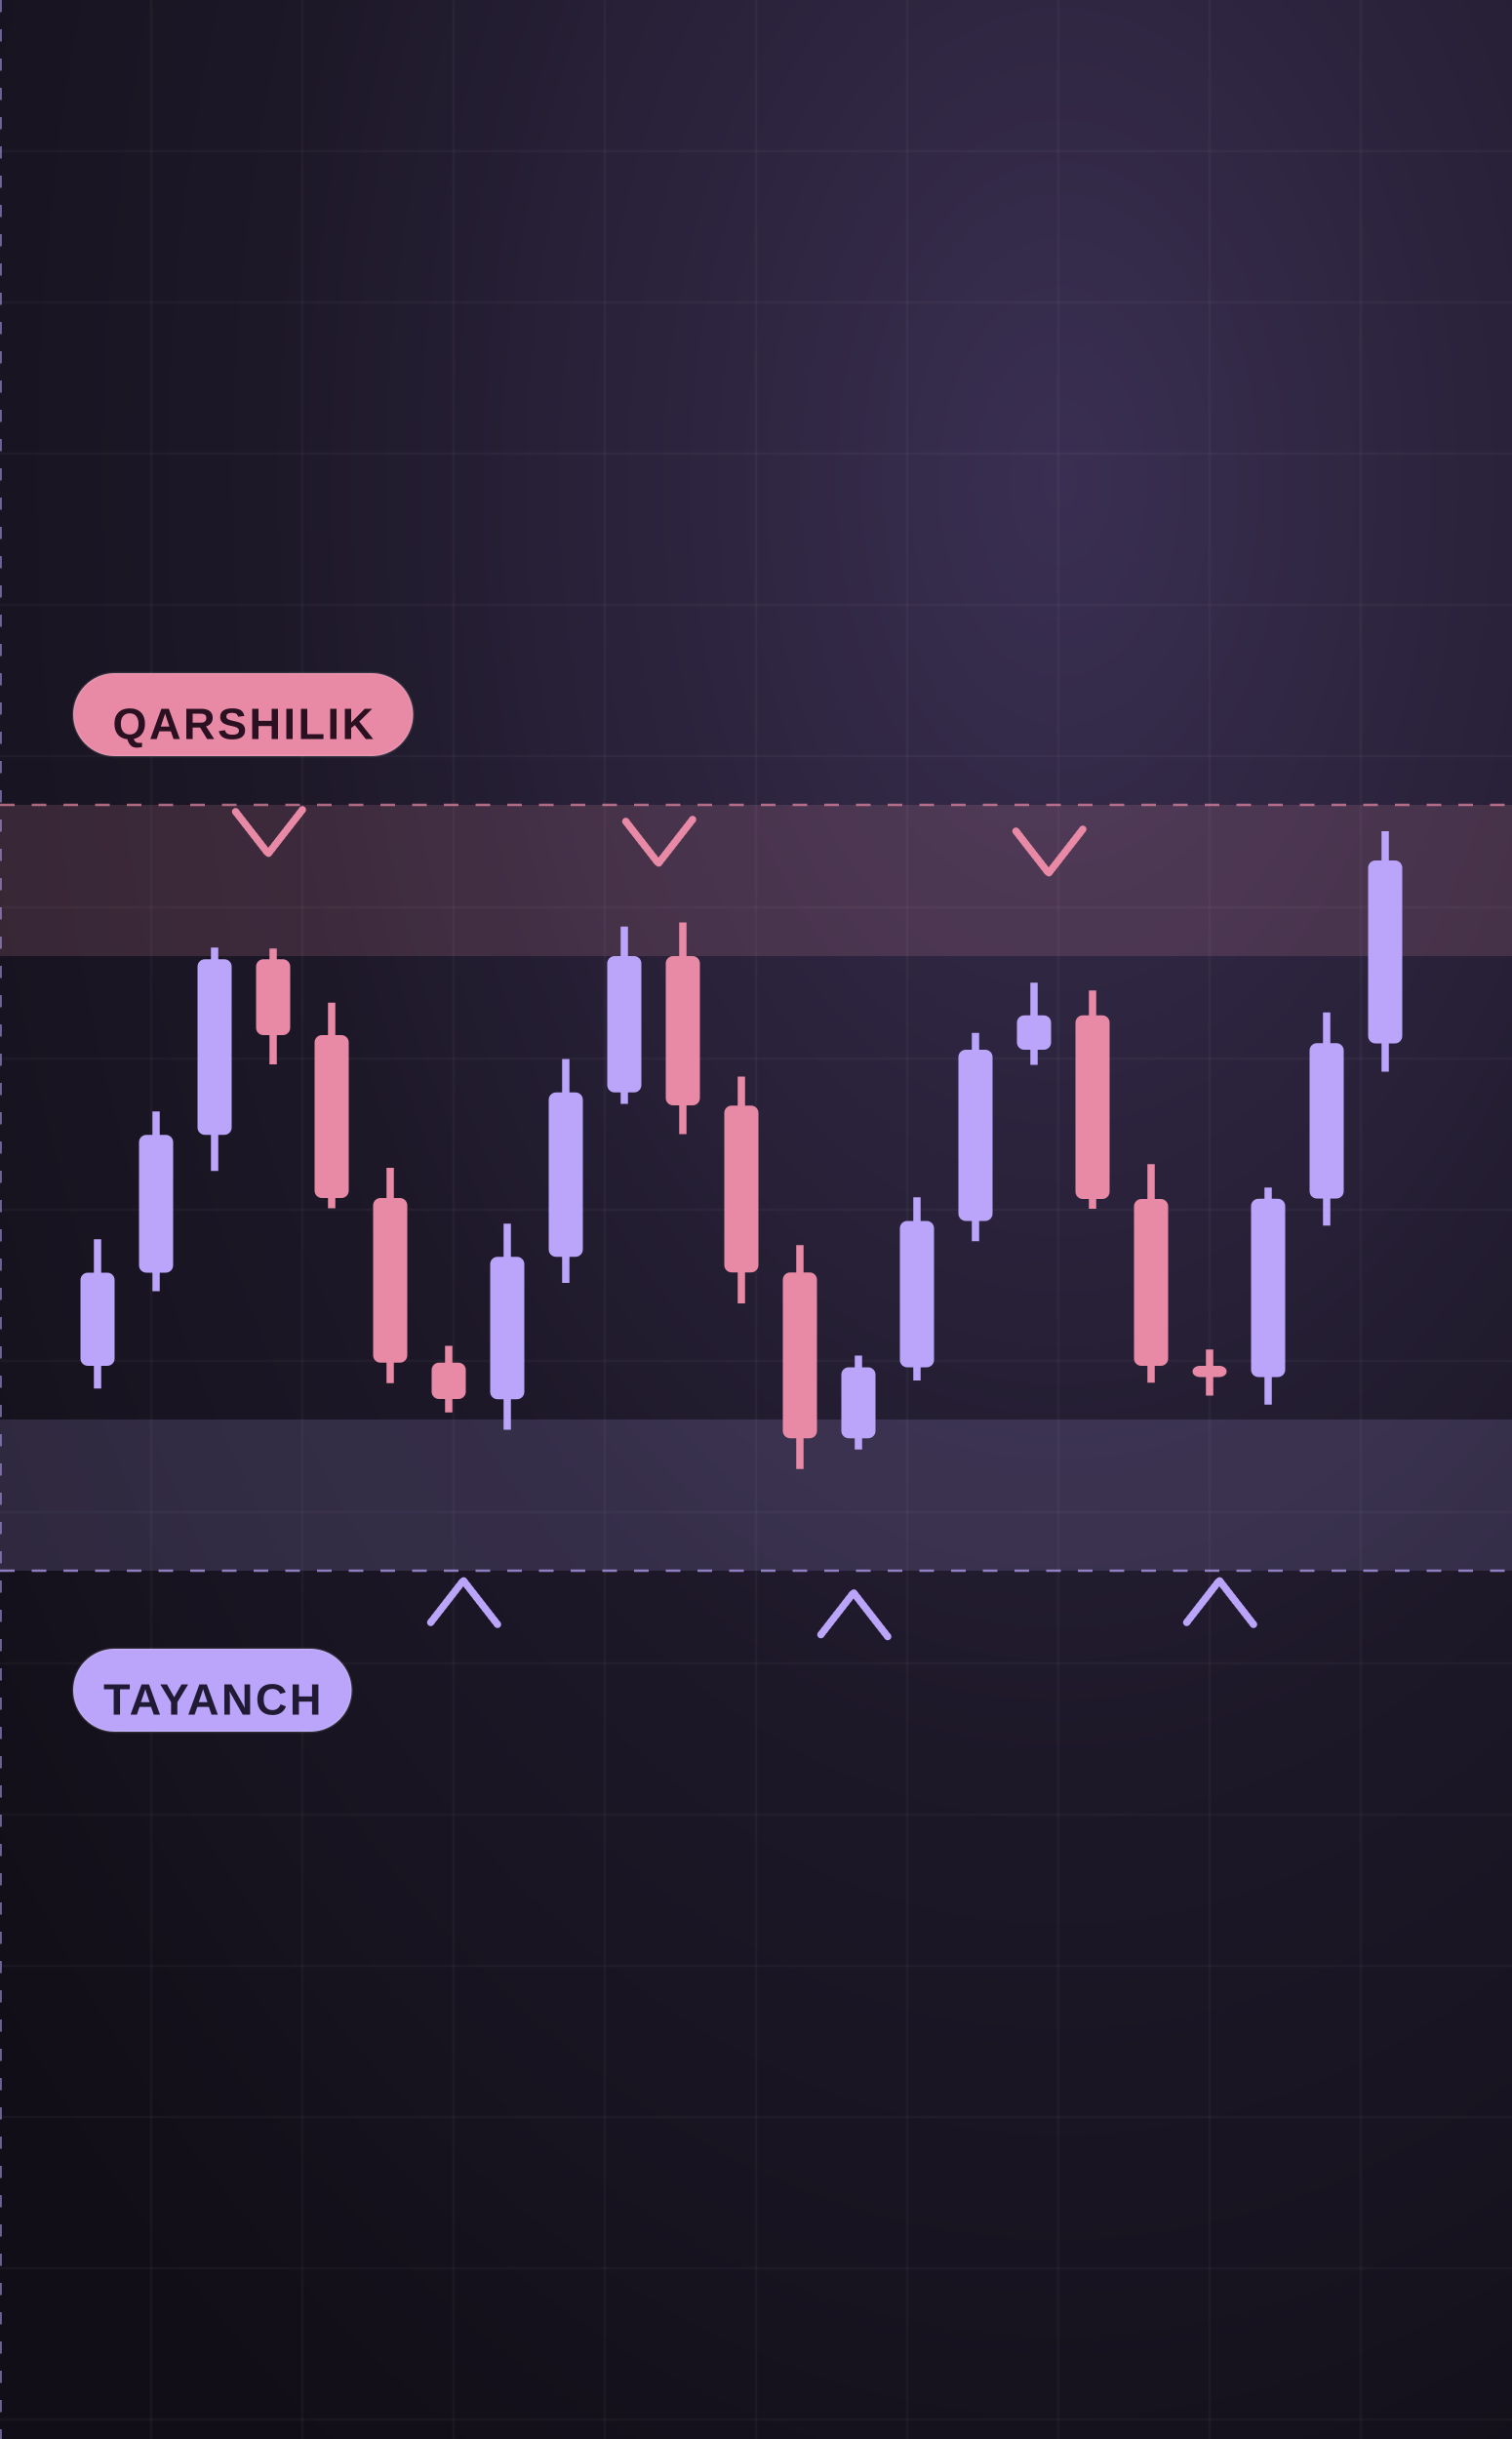
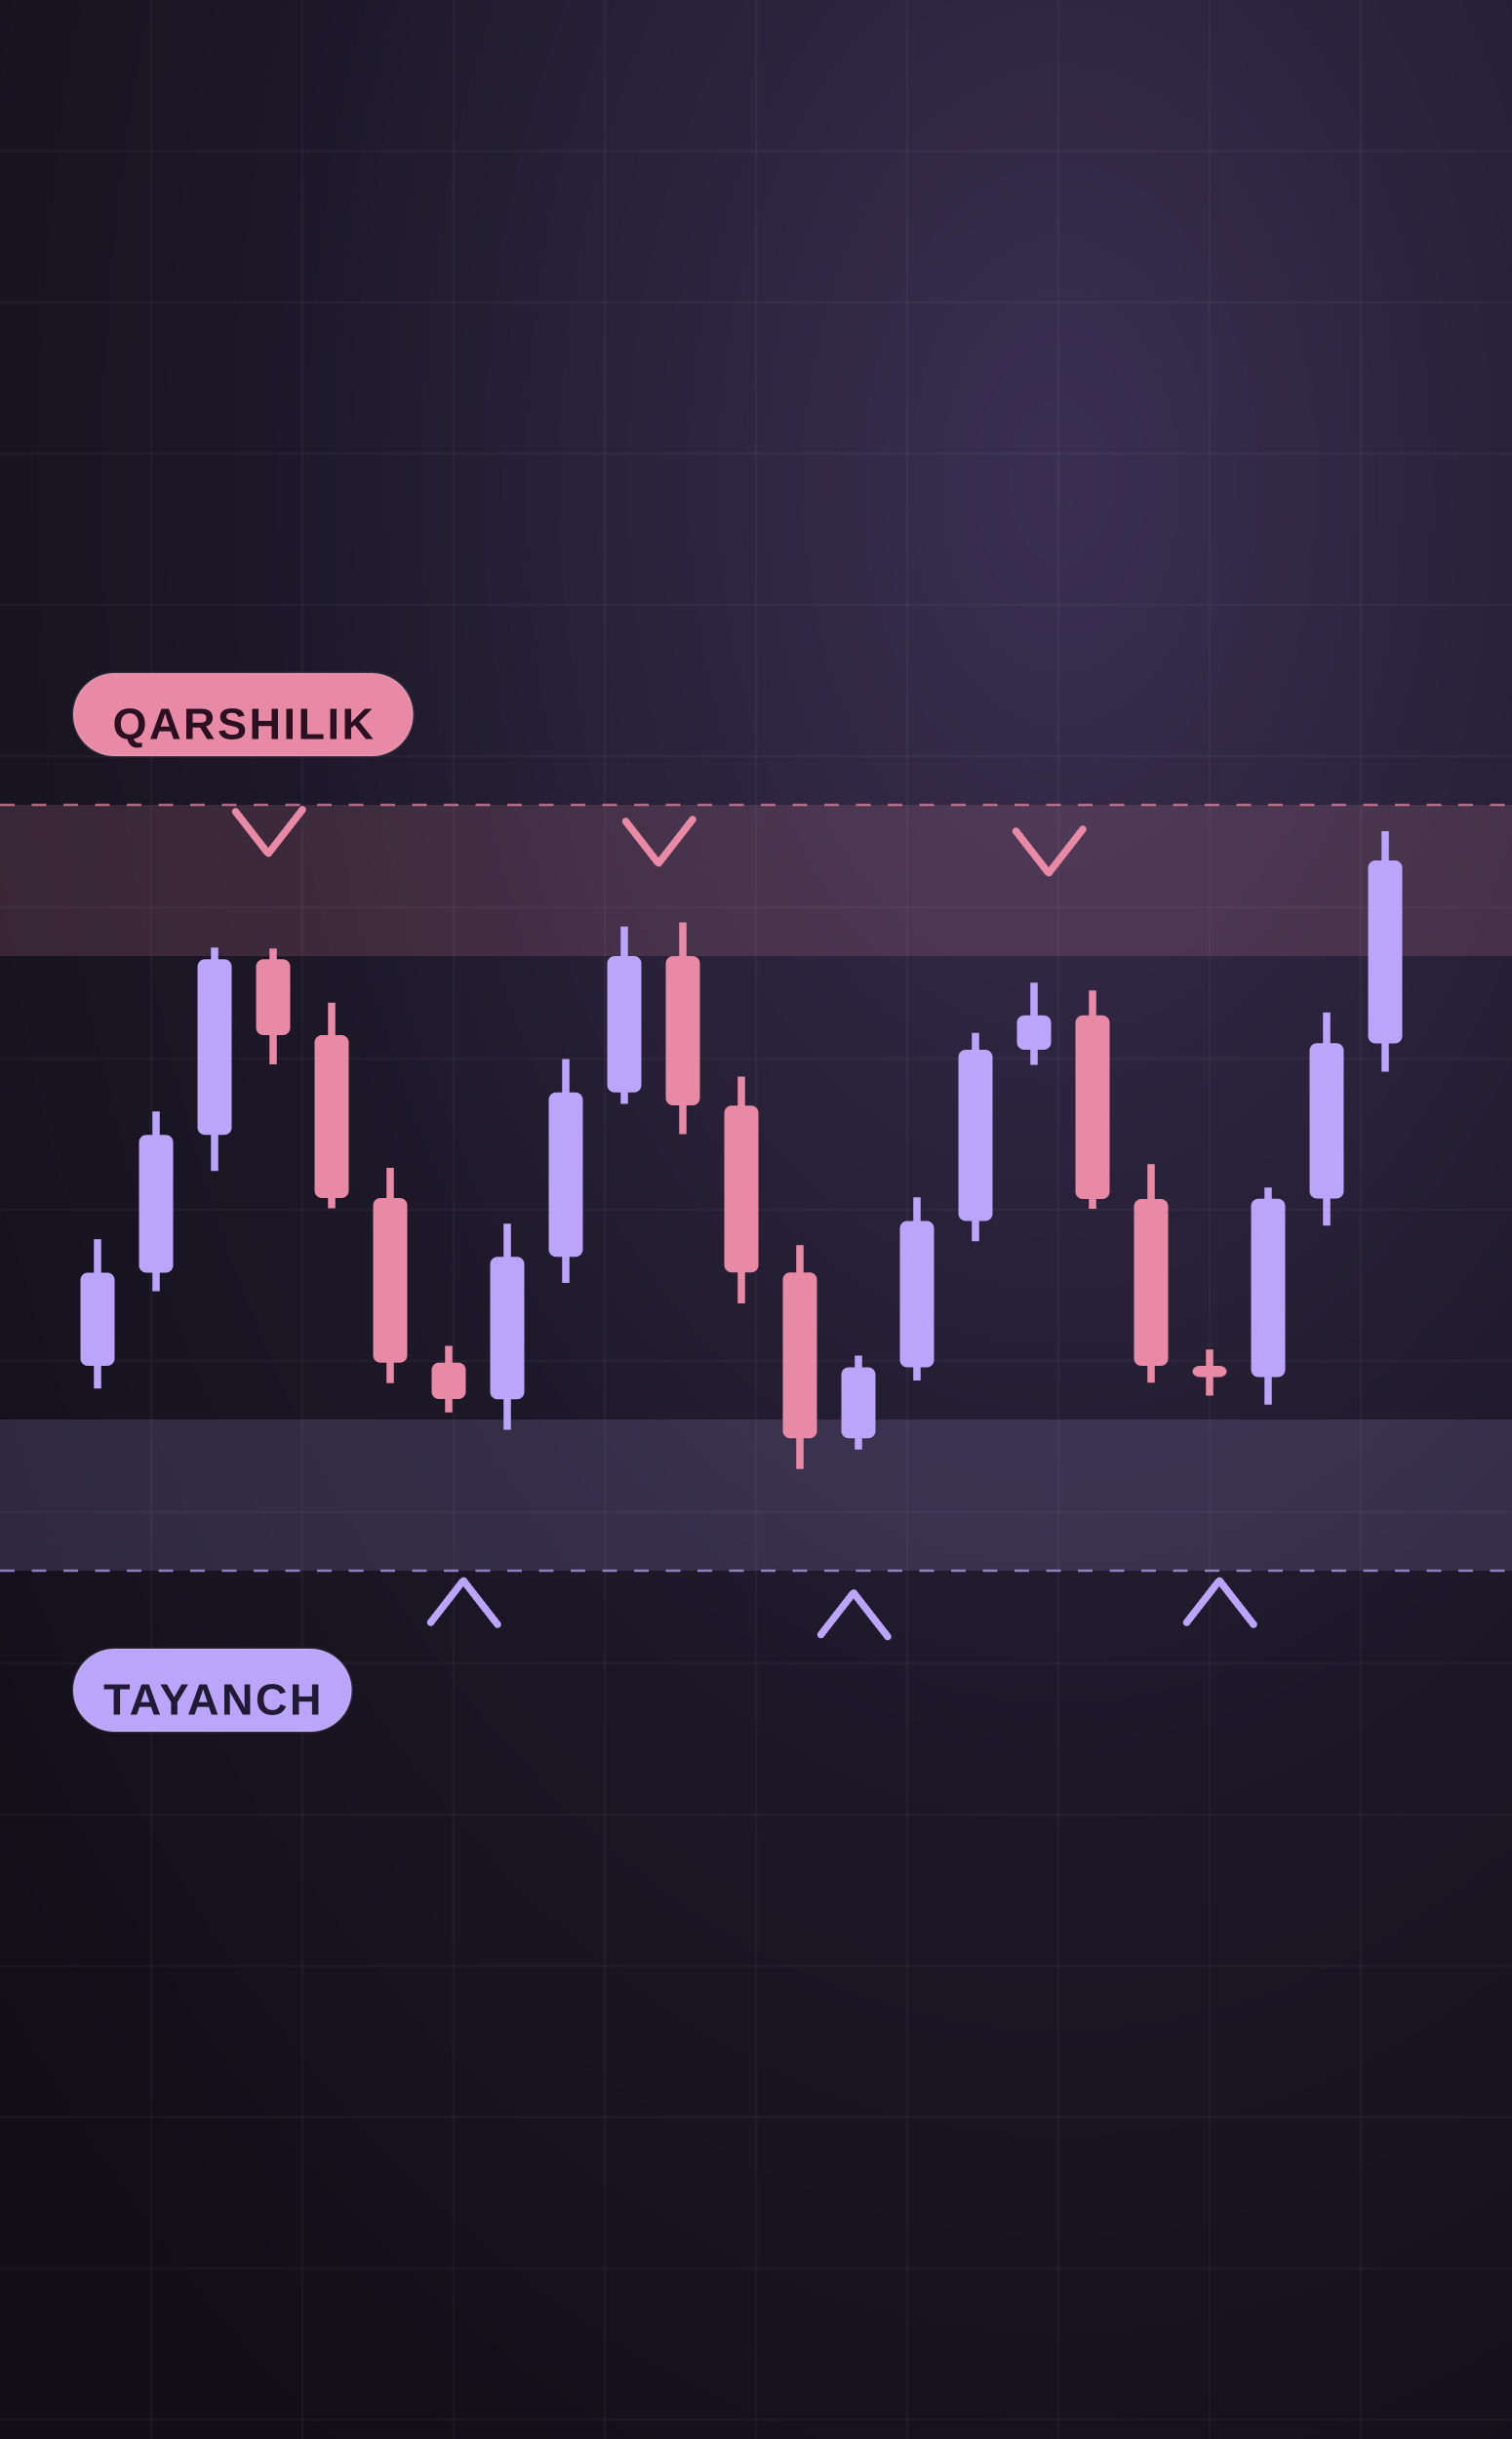
<svg xmlns="http://www.w3.org/2000/svg" width="620" height="1000" viewBox="0 0 620 1000">
  <style>
text{font-family:Arial,Helvetica,"Liberation Sans",sans-serif}
@keyframes grow{from{transform:scaleY(.05);opacity:0}to{transform:none;opacity:1}}
@keyframes live{0%,100%{transform:none}50%{transform:scaleY(1.4)}}
@keyframes flo{0%,100%{transform:translateY(0)}50%{transform:translateY(-6px)}}
@keyframes br{0%,100%{opacity:.7;transform:scale(1)}50%{opacity:1;transform:scale(1.1)}}
@keyframes march{to{stroke-dashoffset:-60}}
@keyframes draw{0%{stroke-dashoffset:1;opacity:1}38%{stroke-dashoffset:0}86%{stroke-dashoffset:0;opacity:1}96%{opacity:0}100%{stroke-dashoffset:1;opacity:0}}
@keyframes bob{0%,100%{transform:none}50%{transform:scaleY(.72)}}
@keyframes dp{0%,100%{transform:scale(1)}50%{transform:scale(1.18)}}
@keyframes hl{0%,100%{opacity:.35}50%{opacity:1}}
@keyframes rin{from{opacity:0;transform:translateX(-18px)}to{opacity:1;transform:none}}
@keyframes bobx{0%,100%{transform:none}50%{transform:scaleX(.78)}}
.row{animation:rin .8s cubic-bezier(.2,.8,.2,1) both}
.barx{transform-box:fill-box;animation:bobx 2.6s ease-in-out infinite}
.cd,.bar,.dot,.glow{transform-box:fill-box}
@keyframes form{0%{transform:scaleY(0);opacity:0}2%{opacity:1}9%{transform:scaleY(1);opacity:1}88%{transform:scaleY(1);opacity:1}96%,100%{transform:scaleY(1);opacity:0}}
.cd{animation:form 9s cubic-bezier(.25,.8,.25,1) infinite both}
@keyframes stream{to{transform:translateX(-640px)}}
.stream{animation:stream 8s linear infinite}
@keyframes scan{from{transform:translateX(-90px)}to{transform:translateX(710px)}}
.scan{animation:scan 6.5s cubic-bezier(.45,0,.55,1) infinite}
.chip{animation:flo 4.5s ease-in-out infinite}
.glow{transform-origin:50% 50%;animation:br 6s ease-in-out infinite}
.dash{animation:march 3.2s linear infinite}
.draw{stroke-dasharray:1;stroke-dashoffset:1;animation:draw 8s cubic-bezier(.4,0,.2,1) .3s infinite}
.bar{transform-origin:50% 100%;animation:bob 2.4s ease-in-out infinite}
.dot{transform-origin:50% 50%;animation:dp 2.2s ease-in-out infinite}
.hl{animation:hl 2.2s ease-in-out infinite}
@keyframes needle{0%,100%{transform:rotate(-62deg)}45%{transform:rotate(58deg)}70%{transform:rotate(20deg)}}
.needle{transform-origin:240px 280px;animation:needle 3.6s cubic-bezier(.5,0,.5,1) infinite}
@media (prefers-reduced-motion:reduce){*{animation:none!important}.draw{stroke-dasharray:none;stroke-dashoffset:0}.scan,.mdot{display:none}}
</style>
  <clipPath id="vb">
    <rect width="620" height="1000" />
  </clipPath>
  <g clip-path="url(#vb)">
    <defs>
      <radialGradient id="bg" cx="70%" cy="20%" r="95%">
        <stop offset="0" stop-color="#3a2f52" />
        <stop offset=".55" stop-color="#1d1828" />
        <stop offset="1" stop-color="#110e17" />
      </radialGradient>
      <radialGradient id="glow" cx="50%" cy="50%" r="50%">
        <stop offset="0" stop-color="#a697eb" stop-opacity=".35" />
        <stop offset="1" stop-color="#a697eb" stop-opacity="0" />
      </radialGradient>
      <linearGradient id="scanG" x1="0" y1="0" x2="1" y2="0">
        <stop offset="0" stop-color="#bba5fa" stop-opacity="0" />
        <stop offset="1" stop-color="#bba5fa" stop-opacity=".2" />
      </linearGradient>
      <linearGradient id="fadeUp" x1="0" y1="0" x2="0" y2="1">
        <stop offset="0" stop-color="#bba5fa" stop-opacity=".35" />
        <stop offset="1" stop-color="#bba5fa" stop-opacity="0" />
      </linearGradient>
    </defs>
    <rect width="620" height="1000" fill="url(#bg)" />
    <line x1="62" y1="0" x2="62" y2="1000" stroke="#fff" stroke-opacity=".035" />
    <line x1="124" y1="0" x2="124" y2="1000" stroke="#fff" stroke-opacity=".035" />
    <line x1="186" y1="0" x2="186" y2="1000" stroke="#fff" stroke-opacity=".035" />
    <line x1="248" y1="0" x2="248" y2="1000" stroke="#fff" stroke-opacity=".035" />
    <line x1="310" y1="0" x2="310" y2="1000" stroke="#fff" stroke-opacity=".035" />
    <line x1="372" y1="0" x2="372" y2="1000" stroke="#fff" stroke-opacity=".035" />
    <line x1="434" y1="0" x2="434" y2="1000" stroke="#fff" stroke-opacity=".035" />
    <line x1="496" y1="0" x2="496" y2="1000" stroke="#fff" stroke-opacity=".035" />
    <line x1="558" y1="0" x2="558" y2="1000" stroke="#fff" stroke-opacity=".035" />
    <line x1="0" y1="62" x2="620" y2="62" stroke="#fff" stroke-opacity=".035" />
    <line x1="0" y1="124" x2="620" y2="124" stroke="#fff" stroke-opacity=".035" />
    <line x1="0" y1="186" x2="620" y2="186" stroke="#fff" stroke-opacity=".035" />
    <line x1="0" y1="248" x2="620" y2="248" stroke="#fff" stroke-opacity=".035" />
    <line x1="0" y1="310" x2="620" y2="310" stroke="#fff" stroke-opacity=".035" />
    <line x1="0" y1="372" x2="620" y2="372" stroke="#fff" stroke-opacity=".035" />
    <line x1="0" y1="434" x2="620" y2="434" stroke="#fff" stroke-opacity=".035" />
    <line x1="0" y1="496" x2="620" y2="496" stroke="#fff" stroke-opacity=".035" />
    <line x1="0" y1="558" x2="620" y2="558" stroke="#fff" stroke-opacity=".035" />
    <line x1="0" y1="620" x2="620" y2="620" stroke="#fff" stroke-opacity=".035" />
    <line x1="0" y1="682" x2="620" y2="682" stroke="#fff" stroke-opacity=".035" />
    <line x1="0" y1="744" x2="620" y2="744" stroke="#fff" stroke-opacity=".035" />
    <line x1="0" y1="806" x2="620" y2="806" stroke="#fff" stroke-opacity=".035" />
    <line x1="0" y1="868" x2="620" y2="868" stroke="#fff" stroke-opacity=".035" />
    <line x1="0" y1="930" x2="620" y2="930" stroke="#fff" stroke-opacity=".035" />
    <line x1="0" y1="992" x2="620" y2="992" stroke="#fff" stroke-opacity=".035" />
    <rect x="0" y="330" width="620" height="62" fill="#e88aa6" opacity=".16" />
    <line class="dash" x1="0" y1="330" x2="620" y2="330" stroke="#e88aa6" stroke-opacity=".7" stroke-dasharray="6 7" />
    <rect x="0" y="582" width="620" height="62" fill="#bba5fa" opacity=".16" />
    <line class="dash" x1="0" y1="644" x2="620" y2="644" stroke="#bba5fa" stroke-opacity=".7" stroke-dasharray="6 7" />
    <g class="cd" style="transform-origin:50% 84.8%;animation-duration:9.65s;animation-delay:0ms">
      <line x1="40" x2="40" y1="508.1" y2="569.3" stroke="#bba5fa" stroke-width="3" />
      <rect x="33" y="521.8" width="14" height="38.2" rx="3" fill="#bba5fa" />
    </g>
    <g class="cd" style="transform-origin:50% 89.7%;animation-duration:9.65s;animation-delay:260ms">
      <line x1="64" x2="64" y1="455.7" y2="529.4" stroke="#bba5fa" stroke-width="3" />
      <rect x="57" y="465.3" width="14" height="56.5" rx="3" fill="#bba5fa" />
    </g>
    <g class="cd" style="transform-origin:50% 83.9%;animation-duration:9.65s;animation-delay:520ms">
      <line x1="88" x2="88" y1="388.5" y2="480.1" stroke="#bba5fa" stroke-width="3" />
      <rect x="81" y="393.3" width="14" height="72.0" rx="3" fill="#bba5fa" />
    </g>
    <g class="cd" style="transform-origin:50% 9.3%;animation-duration:9.65s;animation-delay:780ms">
      <line x1="112" x2="112" y1="388.9" y2="436.4" stroke="#e88aa6" stroke-width="3" />
      <rect x="105" y="393.3" width="14" height="31.1" rx="3" fill="#e88aa6" />
    </g>
    <g class="cd" style="transform-origin:50% 15.7%;animation-duration:9.65s;animation-delay:1040ms">
      <line x1="136" x2="136" y1="411.1" y2="495.4" stroke="#e88aa6" stroke-width="3" />
      <rect x="129" y="424.4" width="14" height="66.8" rx="3" fill="#e88aa6" />
    </g>
    <g class="cd" style="transform-origin:50% 14.1%;animation-duration:9.65s;animation-delay:1300ms">
      <line x1="160" x2="160" y1="478.8" y2="567.1" stroke="#e88aa6" stroke-width="3" />
      <rect x="153" y="491.2" width="14" height="67.5" rx="3" fill="#e88aa6" />
    </g>
    <g class="cd" style="transform-origin:50% 25.3%;animation-duration:9.65s;animation-delay:1560ms">
      <line x1="184" x2="184" y1="551.8" y2="579.1" stroke="#e88aa6" stroke-width="3" />
      <rect x="177" y="558.7" width="14" height="14.9" rx="3" fill="#e88aa6" />
    </g>
    <g class="cd" style="transform-origin:50% 85.1%;animation-duration:9.65s;animation-delay:1820ms">
      <line x1="208" x2="208" y1="501.7" y2="586.2" stroke="#bba5fa" stroke-width="3" />
      <rect x="201" y="515.3" width="14" height="58.4" rx="3" fill="#bba5fa" />
    </g>
    <g class="cd" style="transform-origin:50% 88.4%;animation-duration:9.65s;animation-delay:2080ms">
      <line x1="232" x2="232" y1="434.2" y2="526.0" stroke="#bba5fa" stroke-width="3" />
      <rect x="225" y="447.9" width="14" height="67.4" rx="3" fill="#bba5fa" />
    </g>
    <g class="cd" style="transform-origin:50% 93.6%;animation-duration:9.65s;animation-delay:2340ms">
      <line x1="256" x2="256" y1="379.9" y2="452.6" stroke="#bba5fa" stroke-width="3" />
      <rect x="249" y="392.0" width="14" height="55.9" rx="3" fill="#bba5fa" />
    </g>
    <g class="cd" style="transform-origin:50% 15.9%;animation-duration:9.65s;animation-delay:2600ms">
      <line x1="280" x2="280" y1="378.2" y2="465.0" stroke="#e88aa6" stroke-width="3" />
      <rect x="273" y="392.0" width="14" height="61.2" rx="3" fill="#e88aa6" />
    </g>
    <g class="cd" style="transform-origin:50% 12.7%;animation-duration:9.65s;animation-delay:2860ms">
      <line x1="304" x2="304" y1="441.4" y2="534.4" stroke="#e88aa6" stroke-width="3" />
      <rect x="297" y="453.3" width="14" height="68.4" rx="3" fill="#e88aa6" />
    </g>
    <g class="cd" style="transform-origin:50% 12.1%;animation-duration:9.65s;animation-delay:3120ms">
      <line x1="328" x2="328" y1="510.5" y2="602.3" stroke="#e88aa6" stroke-width="3" />
      <rect x="321" y="521.7" width="14" height="68.0" rx="3" fill="#e88aa6" />
    </g>
    <g class="cd" style="transform-origin:50% 88.1%;animation-duration:9.65s;animation-delay:3380ms">
      <line x1="352" x2="352" y1="555.8" y2="594.3" stroke="#bba5fa" stroke-width="3" />
      <rect x="345" y="560.6" width="14" height="29.1" rx="3" fill="#bba5fa" />
    </g>
    <g class="cd" style="transform-origin:50% 92.7%;animation-duration:9.65s;animation-delay:3640ms">
      <line x1="376" x2="376" y1="490.9" y2="566.0" stroke="#bba5fa" stroke-width="3" />
      <rect x="369" y="500.6" width="14" height="60.0" rx="3" fill="#bba5fa" />
    </g>
    <g class="cd" style="transform-origin:50% 90.2%;animation-duration:9.65s;animation-delay:3900ms">
      <line x1="400" x2="400" y1="423.5" y2="508.9" stroke="#bba5fa" stroke-width="3" />
      <rect x="393" y="430.4" width="14" height="70.2" rx="3" fill="#bba5fa" />
    </g>
    <g class="cd" style="transform-origin:50% 81.6%;animation-duration:9.65s;animation-delay:4160ms">
      <line x1="424" x2="424" y1="402.9" y2="436.6" stroke="#bba5fa" stroke-width="3" />
      <rect x="417" y="416.3" width="14" height="14.1" rx="3" fill="#bba5fa" />
    </g>
    <g class="cd" style="transform-origin:50% 11.4%;animation-duration:9.65s;animation-delay:4420ms">
      <line x1="448" x2="448" y1="406.1" y2="495.6" stroke="#e88aa6" stroke-width="3" />
      <rect x="441" y="416.3" width="14" height="75.3" rx="3" fill="#e88aa6" />
    </g>
    <g class="cd" style="transform-origin:50% 16.0%;animation-duration:9.65s;animation-delay:4680ms">
      <line x1="472" x2="472" y1="477.3" y2="566.9" stroke="#e88aa6" stroke-width="3" />
      <rect x="465" y="491.6" width="14" height="68.4" rx="3" fill="#e88aa6" />
    </g>
    <g class="cd" style="transform-origin:50% 35.9%;animation-duration:9.65s;animation-delay:4940ms">
      <line x1="496" x2="496" y1="553.3" y2="572.2" stroke="#e88aa6" stroke-width="3" />
      <rect x="489" y="560.0" width="14" height="4.6" rx="3" fill="#e88aa6" />
    </g>
    <g class="cd" style="transform-origin:50% 87.3%;animation-duration:9.65s;animation-delay:5200ms">
      <line x1="520" x2="520" y1="486.9" y2="575.9" stroke="#bba5fa" stroke-width="3" />
      <rect x="513" y="491.5" width="14" height="73.1" rx="3" fill="#bba5fa" />
    </g>
    <g class="cd" style="transform-origin:50% 87.4%;animation-duration:9.65s;animation-delay:5460ms">
      <line x1="544" x2="544" y1="415.1" y2="502.5" stroke="#bba5fa" stroke-width="3" />
      <rect x="537" y="427.7" width="14" height="63.7" rx="3" fill="#bba5fa" />
    </g>
    <g class="cd" style="transform-origin:50% 88.1%;animation-duration:9.65s;animation-delay:5720ms">
      <line x1="568" x2="568" y1="340.8" y2="439.4" stroke="#bba5fa" stroke-width="3" />
      <rect x="561" y="352.8" width="14" height="75.0" rx="3" fill="#bba5fa" />
    </g>
    <g class="chip" style="animation-delay:-3s">
      <rect x="30" y="276" width="139.4" height="34" rx="17" fill="#e88aa6" stroke="#fff" stroke-opacity=".12" />
      <text x="99.7" y="303" text-anchor="middle" font-size="18" font-weight="700" fill="#2a1020" letter-spacing="1">QARSHILIK</text>
    </g>
    <g class="chip" style="animation-delay:-3s">
      <rect x="30" y="676" width="114.2" height="34" rx="17" fill="#bba5fa" stroke="#fff" stroke-opacity=".12" />
      <text x="87.1" y="703" text-anchor="middle" font-size="18" font-weight="700" fill="#211a35" letter-spacing="1">TAYANCH</text>
    </g>
    <path class="draw" pathLength="1" d="M176 666 l14 -18 l14 18" fill="none" stroke="#bba5fa" stroke-width="3" stroke-linecap="round" stroke-linejoin="round" />
    <path class="draw" pathLength="1" d="M336 671 l14 -18 l14 18" fill="none" stroke="#bba5fa" stroke-width="3" stroke-linecap="round" stroke-linejoin="round" />
    <path class="draw" pathLength="1" d="M486 666 l14 -18 l14 18" fill="none" stroke="#bba5fa" stroke-width="3" stroke-linecap="round" stroke-linejoin="round" />
    <path class="draw" pathLength="1" d="M96 332 l14 18 l14 -18" fill="none" stroke="#e88aa6" stroke-width="3" stroke-linecap="round" stroke-linejoin="round" />
    <path class="draw" pathLength="1" d="M256 336 l14 18 l14 -18" fill="none" stroke="#e88aa6" stroke-width="3" stroke-linecap="round" stroke-linejoin="round" />
    <path class="draw" pathLength="1" d="M416 340 l14 18 l14 -18" fill="none" stroke="#e88aa6" stroke-width="3" stroke-linecap="round" stroke-linejoin="round" />
-     <g class="scan">
-       <rect x="-70" y="0" width="70" height="1000" fill="url(#scanG)" />
-       <line x1="0" y1="0" x2="0" y2="1000" stroke="#bba5fa" stroke-opacity=".55" stroke-width="1.5" stroke-dasharray="5 7" />
-     </g>
  </g>
</svg>
